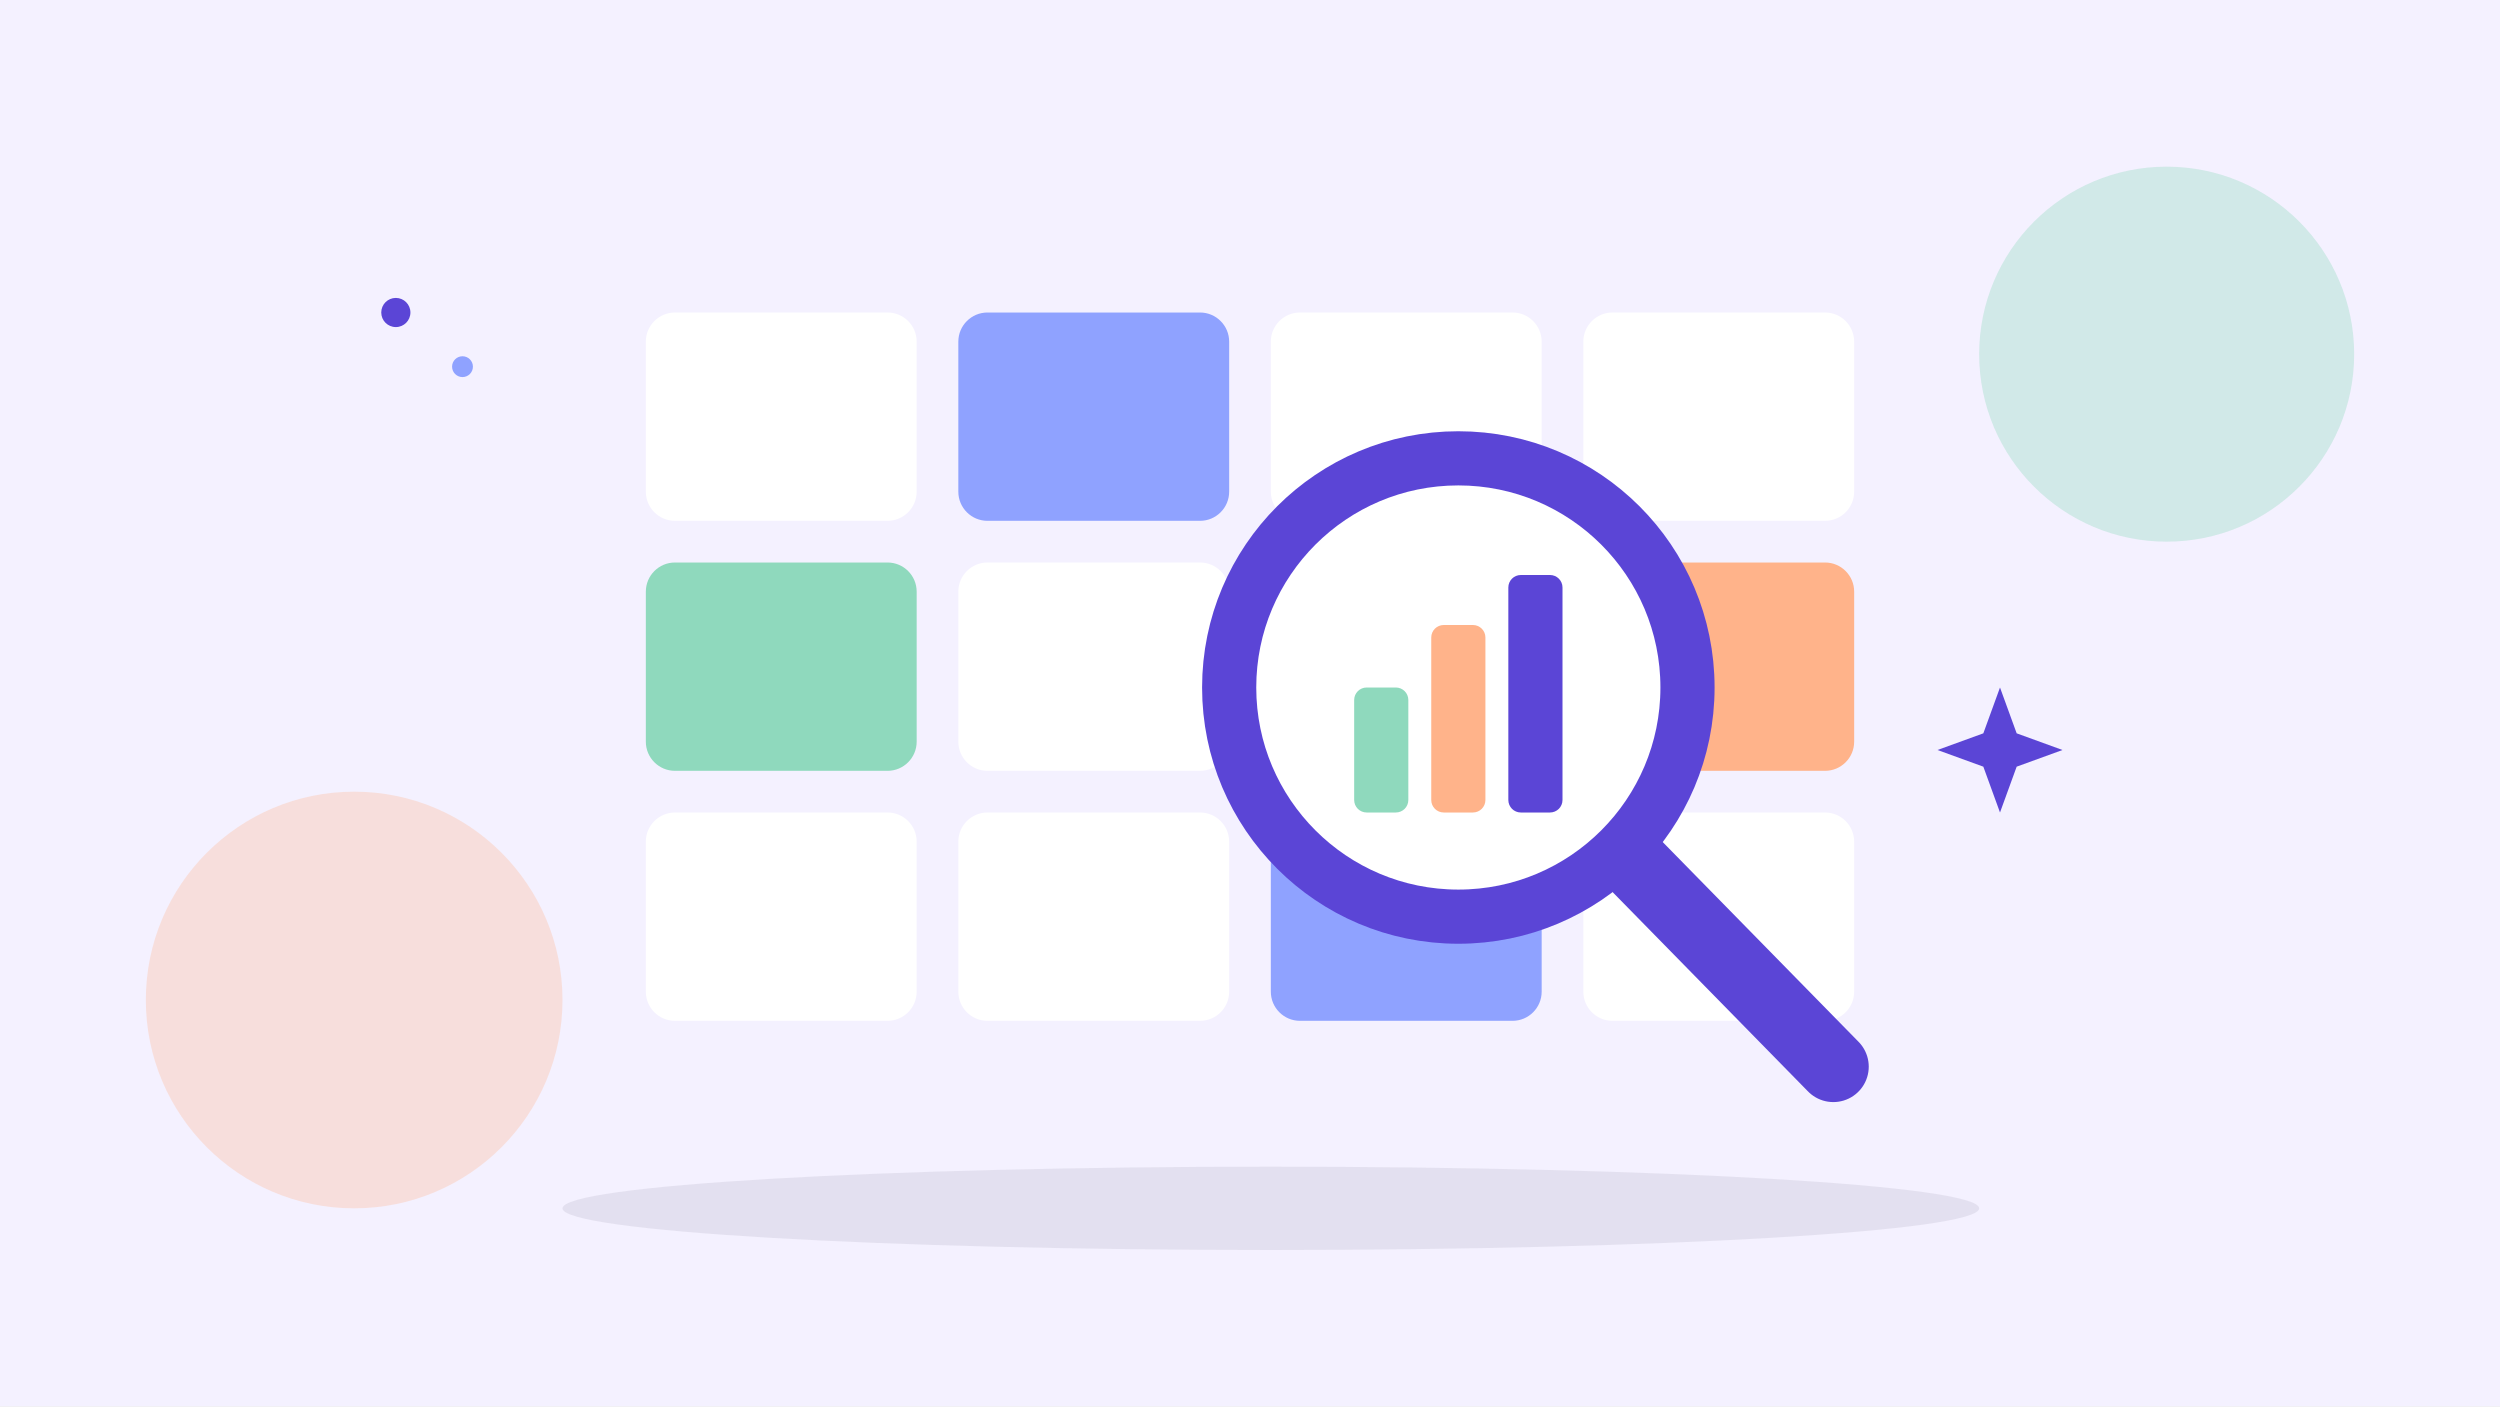
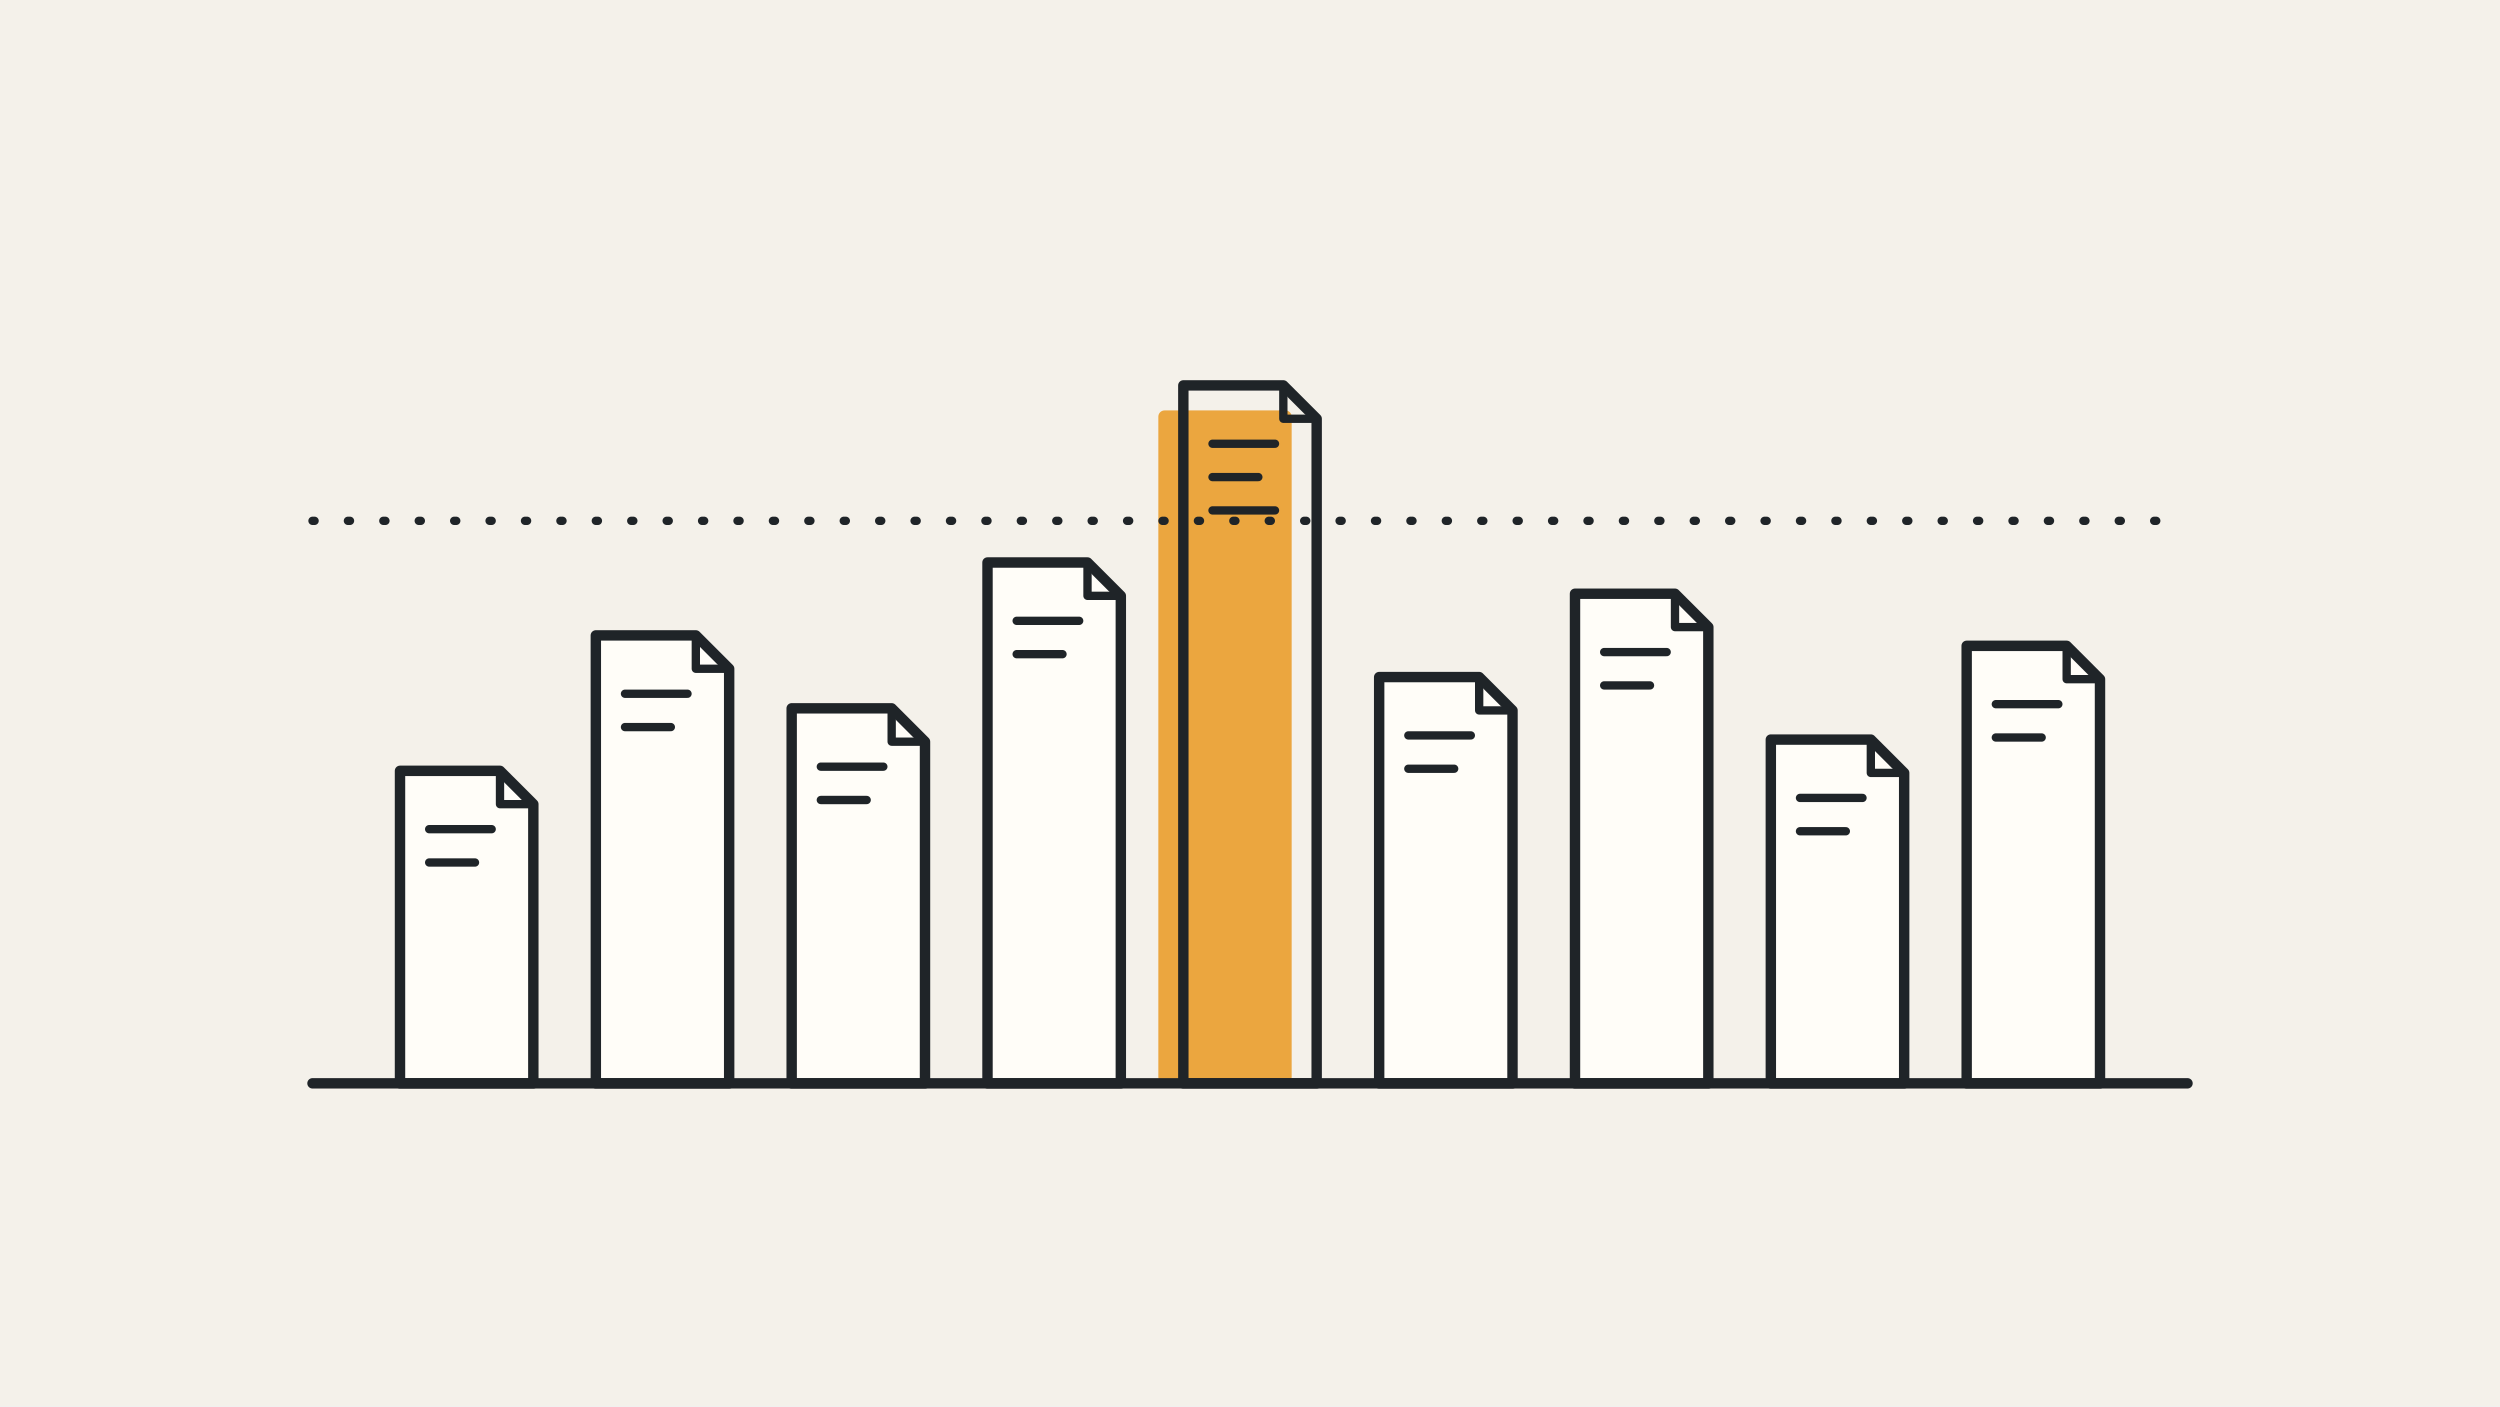
<svg xmlns="http://www.w3.org/2000/svg" viewBox="0 0 1200 675" width="1200" height="675">
-   <rect width="1200" height="675" fill="#f4f1ff" />
-   <circle cx="170" cy="480" r="100" fill="#ffb38a" opacity="0.3" />
-   <circle cx="1040" cy="170" r="90" fill="#8fd9bd" opacity="0.35" />
-   <circle cx="190" cy="150" r="7" fill="#5b45d6" />
-   <circle cx="222" cy="176" r="5" fill="#8fa2ff" />
-   <ellipse cx="610" cy="580" rx="340" ry="20" fill="#1f1b3a" opacity="0.08" />
-   <rect x="310" y="150" width="130" height="100" rx="14" fill="#ffffff" />
-   <rect x="460" y="150" width="130" height="100" rx="14" fill="#8fa2ff" />
-   <rect x="610" y="150" width="130" height="100" rx="14" fill="#ffffff" />
-   <rect x="760" y="150" width="130" height="100" rx="14" fill="#ffffff" />
-   <rect x="310" y="270" width="130" height="100" rx="14" fill="#8fd9bd" />
-   <rect x="460" y="270" width="130" height="100" rx="14" fill="#ffffff" />
-   <rect x="610" y="270" width="130" height="100" rx="14" fill="#ffffff" />
-   <rect x="760" y="270" width="130" height="100" rx="14" fill="#ffb38a" />
-   <rect x="310" y="390" width="130" height="100" rx="14" fill="#ffffff" />
-   <rect x="460" y="390" width="130" height="100" rx="14" fill="#ffffff" />
-   <rect x="610" y="390" width="130" height="100" rx="14" fill="#8fa2ff" />
-   <rect x="760" y="390" width="130" height="100" rx="14" fill="#ffffff" />
-   <line x1="780" y1="410" x2="880" y2="512" stroke="#5b45d6" stroke-width="34" stroke-linecap="round" />
-   <circle cx="700" cy="330" r="98" fill="#ffffff" />
-   <rect x="650" y="330" width="26" height="60" rx="6" fill="#8fd9bd" />
-   <rect x="687" y="300" width="26" height="90" rx="6" fill="#ffb38a" />
-   <rect x="724" y="276" width="26" height="114" rx="6" fill="#5b45d6" />
-   <circle cx="700" cy="330" r="110" fill="none" stroke="#5b45d6" stroke-width="26" />
-   <path d="M960 330 L968 352 L990 360 L968 368 L960 390 L952 368 L930 360 L952 352 Z" fill="#5b45d6" />
+   <rect width="1200" height="675" fill="#f4f1ea" />
+   <rect x="556" y="197" width="64" height="323" rx="3" fill="#eba63f" />
+   <path fill="#fffdf8" stroke="#1f2428" stroke-width="5" stroke-linejoin="round" d="M192 370h48l16 16v134h-64zM286 305h48l16 16v199h-64zM380 340h48l16 16v164h-64zM474 270h48l16 16v234h-64zM662 325h48l16 16v179h-64zM756 285h48l16 16v219h-64zM850 355h48l16 16v149h-64zM944 310h48l16 16v194h-64z" />
+   <g fill="none" stroke="#1f2428" stroke-linecap="round" stroke-linejoin="round">
+     <path stroke-width="5" d="M568 185h48l16 16v319h-64z" />
+     <path stroke-width="4" d="M240 370v16h16M334 305v16h16M428 340v16h16M522 270v16h16M616 185v16h16M710 325v16h16M804 285v16h16M898 355v16h16M992 310v16h16" />
+     <path stroke-width="4" d="M206 398h30M206 414h22M300 333h30M300 349h22M394 368h30M394 384h22M488 298h30M488 314h22M582 213h30M582 229h22M582 245h30M676 353h30M676 369h22M770 313h30M770 329h22M864 383h30M864 399h22M958 338h30M958 354h22" />
+     <path stroke-width="5" d="M150 520h900" />
+     <path stroke-width="4" stroke-dasharray="1 16" d="M150 250h900" />
+   </g>
</svg>
